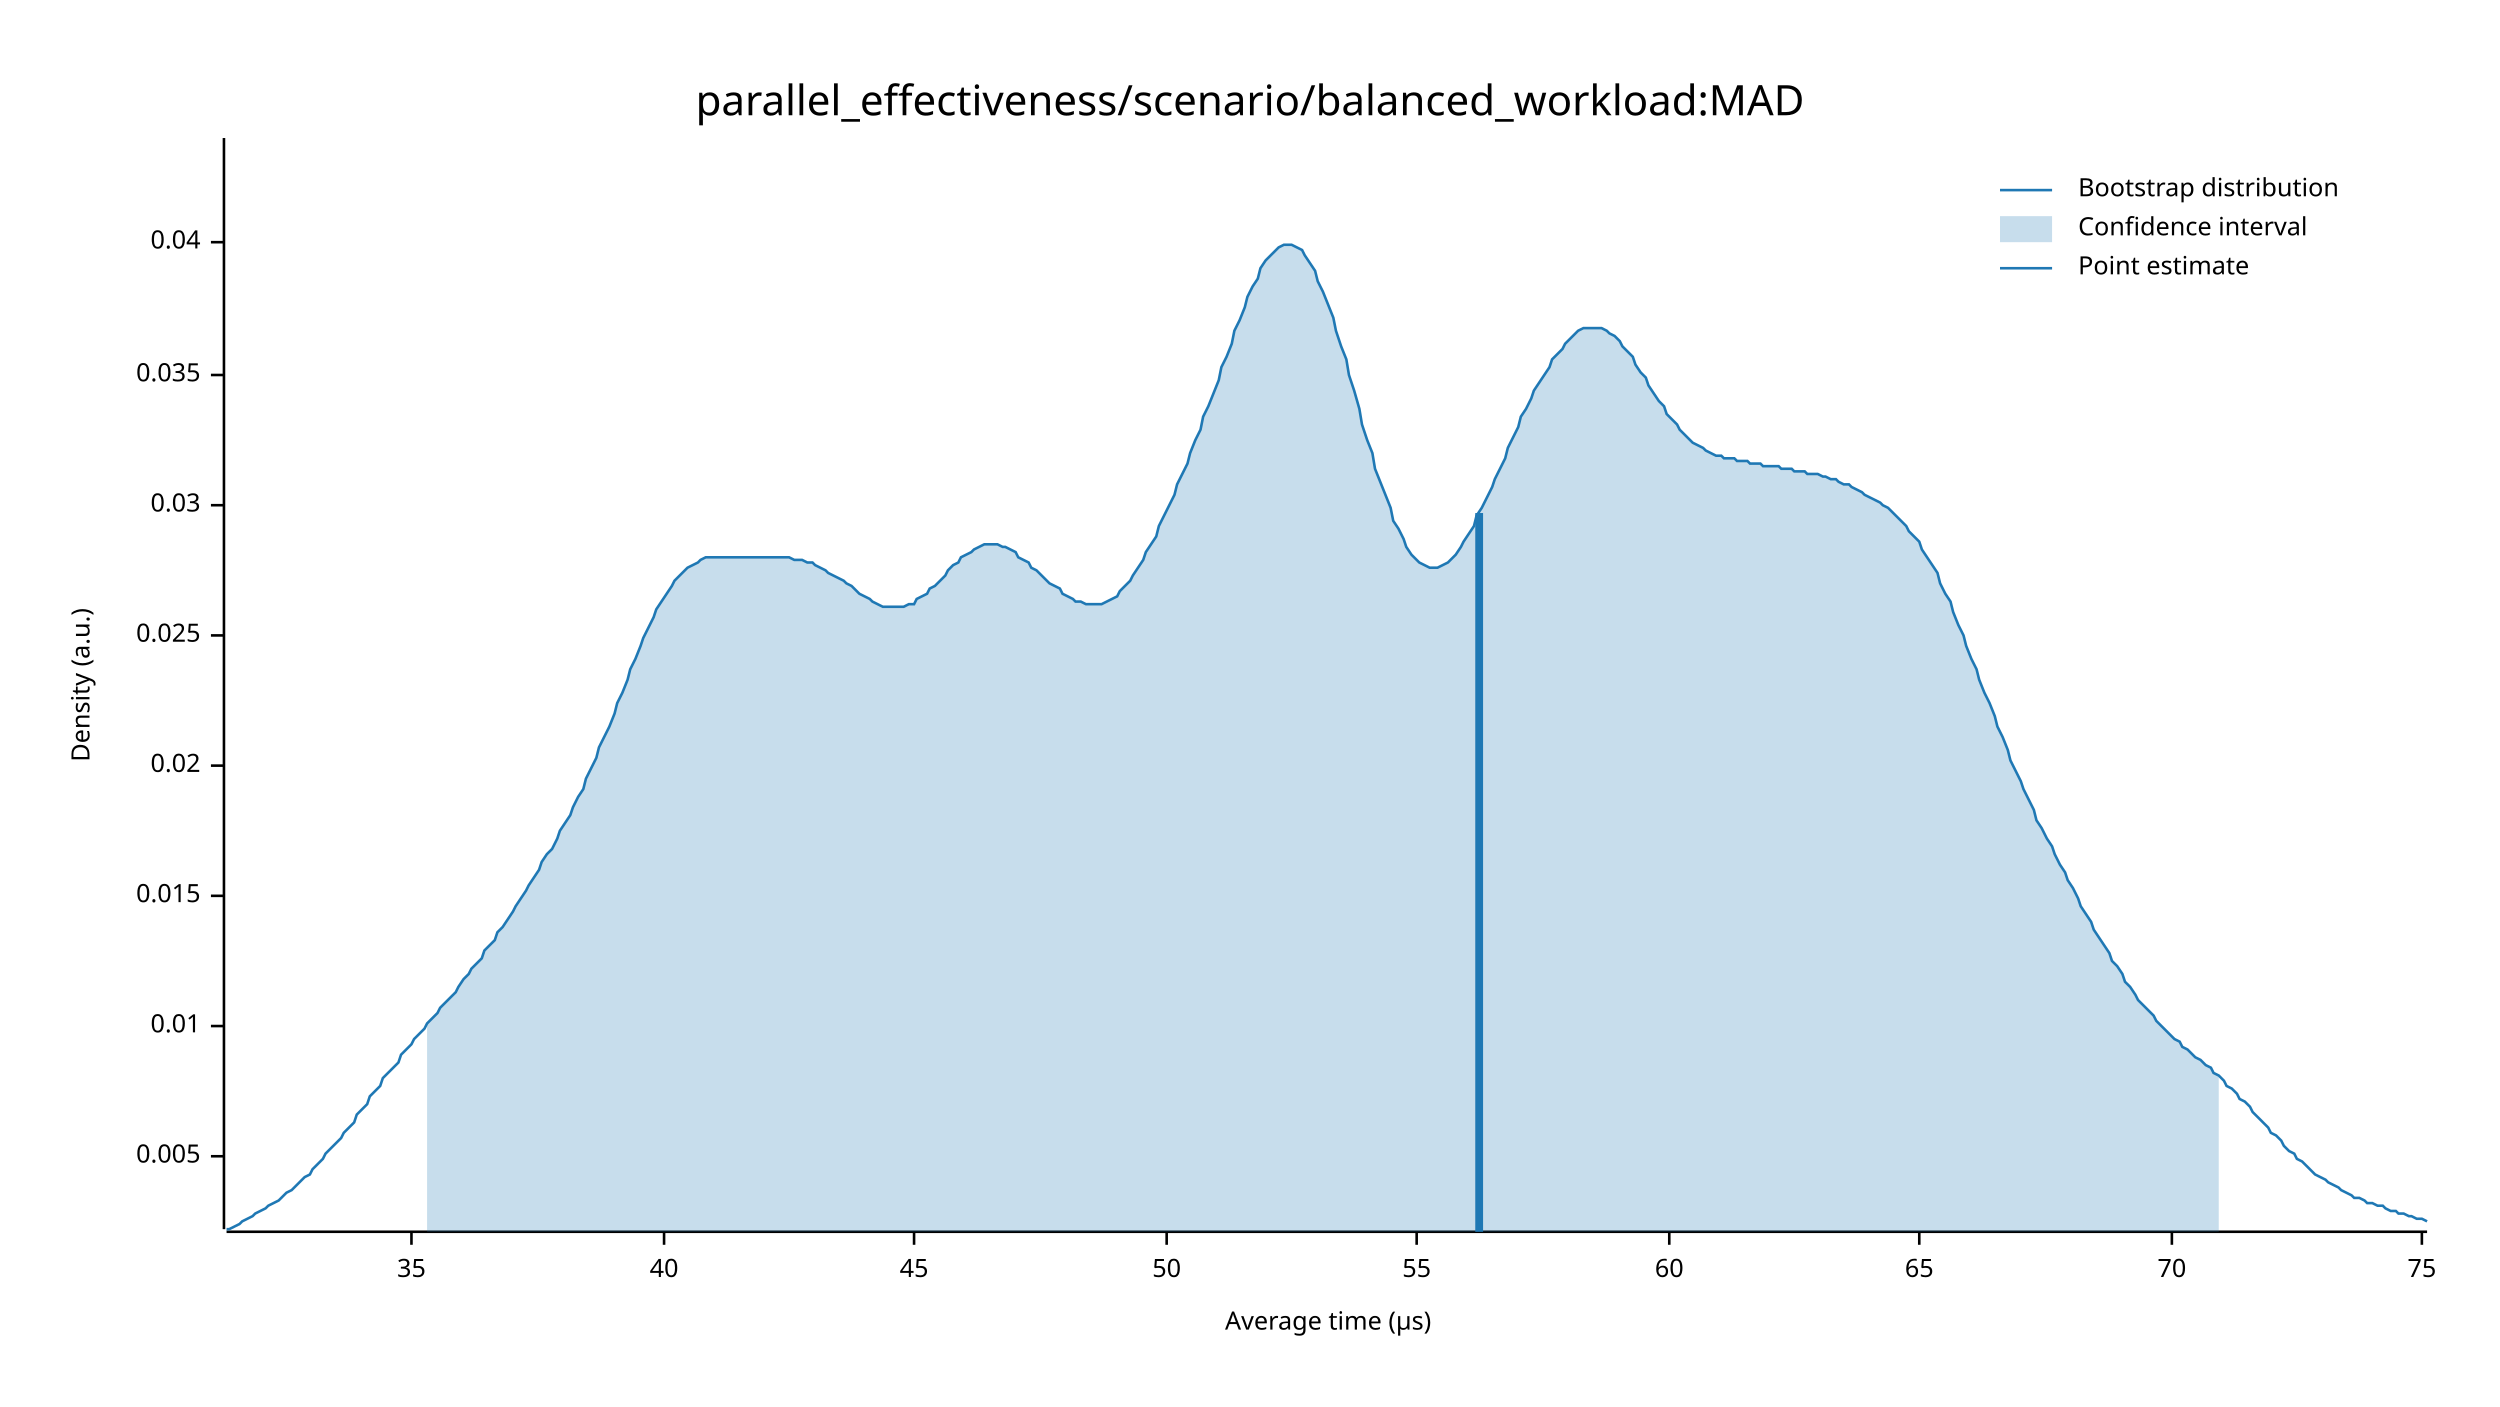
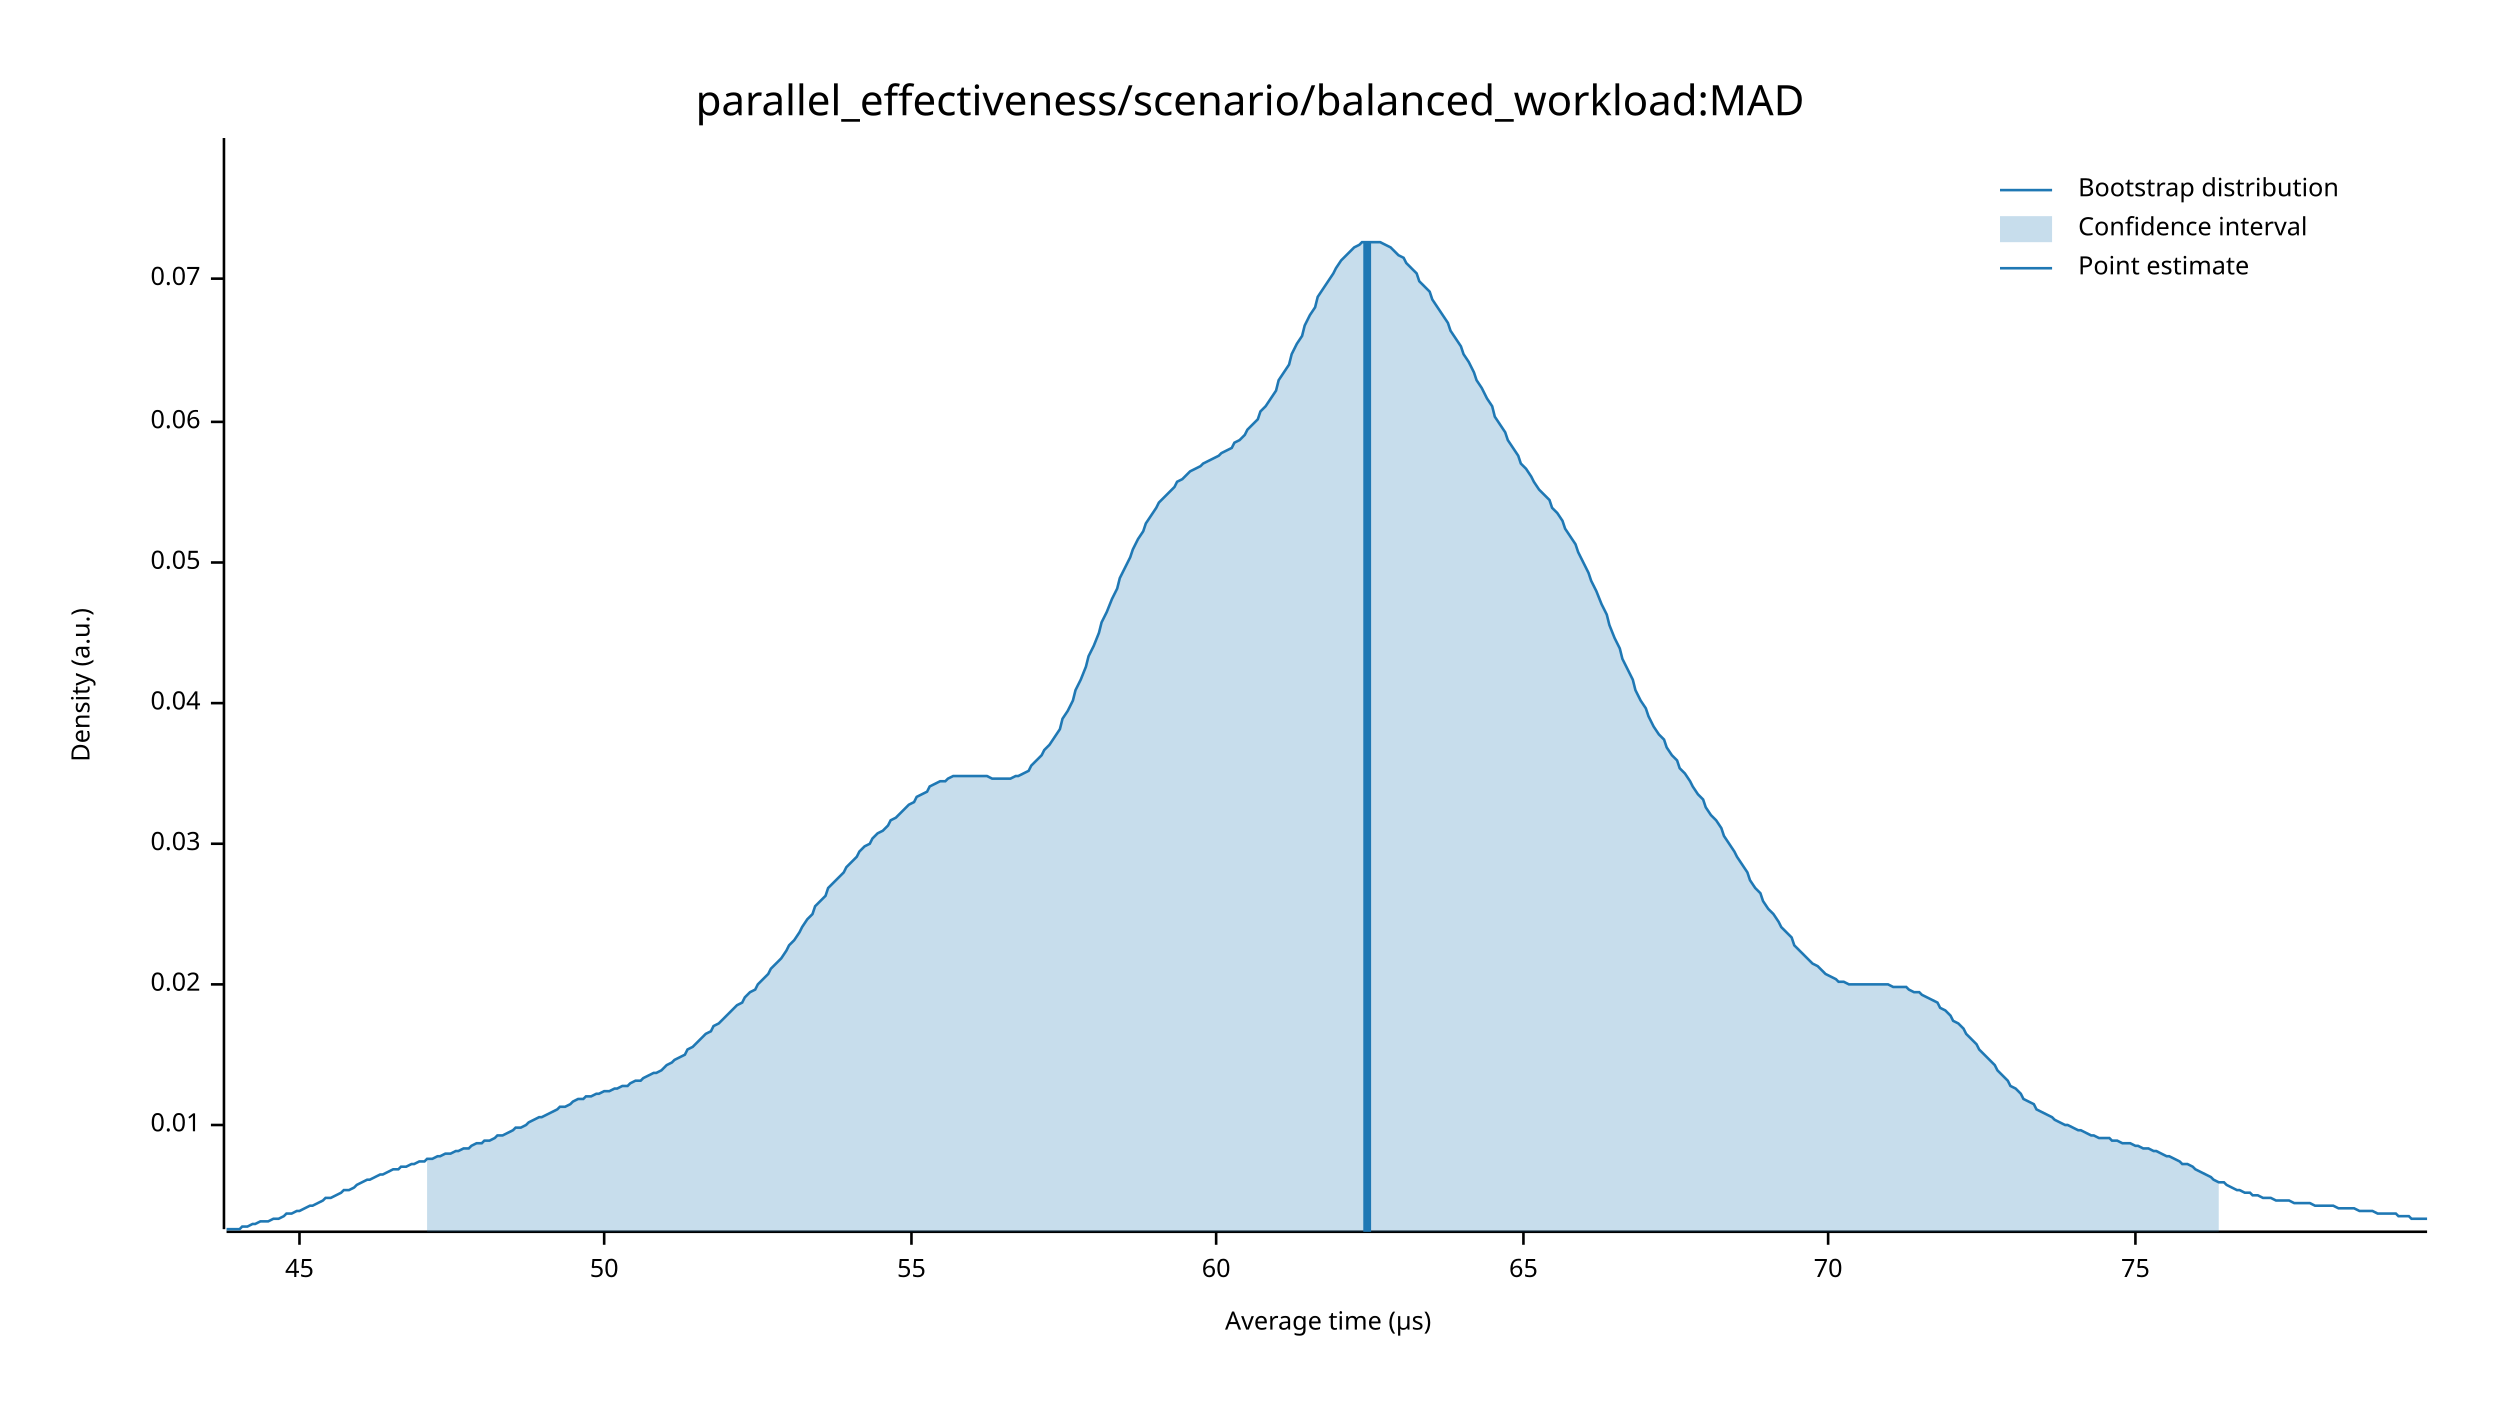
<svg xmlns="http://www.w3.org/2000/svg" width="960" height="540" viewBox="0 0 960 540">
  <text x="480" y="32" dy="0.76em" text-anchor="middle" font-family="sans-serif" font-size="16.129" opacity="1" fill="#000000">
parallel_effectiveness/scenario/balanced_workload:MAD
</text>
  <text x="27" y="263" dy="0.76em" text-anchor="middle" font-family="sans-serif" font-size="9.677" opacity="1" fill="#000000" transform="rotate(270, 27, 263)">
Density (a.u.)
</text>
  <text x="510" y="513" dy="-0.5ex" text-anchor="middle" font-family="sans-serif" font-size="9.677" opacity="1" fill="#000000">
Average time (µs)
</text>
  <polyline fill="none" opacity="1" stroke="#000000" stroke-width="1" points="86,53 86,472 " />
-   <text x="77" y="444" dy="0.5ex" text-anchor="end" font-family="sans-serif" font-size="9.677" opacity="1" fill="#000000">
- 0.005
- </text>
-   <polyline fill="none" opacity="1" stroke="#000000" stroke-width="1" points="81,444 86,444 " />
-   <text x="77" y="394" dy="0.5ex" text-anchor="end" font-family="sans-serif" font-size="9.677" opacity="1" fill="#000000">
+   <text x="77" y="432" dy="0.5ex" text-anchor="end" font-family="sans-serif" font-size="9.677" opacity="1" fill="#000000">
0.01
</text>
-   <polyline fill="none" opacity="1" stroke="#000000" stroke-width="1" points="81,394 86,394 " />
-   <text x="77" y="344" dy="0.5ex" text-anchor="end" font-family="sans-serif" font-size="9.677" opacity="1" fill="#000000">
- 0.015
- </text>
-   <polyline fill="none" opacity="1" stroke="#000000" stroke-width="1" points="81,344 86,344 " />
-   <text x="77" y="294" dy="0.5ex" text-anchor="end" font-family="sans-serif" font-size="9.677" opacity="1" fill="#000000">
+   <polyline fill="none" opacity="1" stroke="#000000" stroke-width="1" points="81,432 86,432 " />
+   <text x="77" y="378" dy="0.5ex" text-anchor="end" font-family="sans-serif" font-size="9.677" opacity="1" fill="#000000">
0.02
</text>
-   <polyline fill="none" opacity="1" stroke="#000000" stroke-width="1" points="81,294 86,294 " />
-   <text x="77" y="244" dy="0.5ex" text-anchor="end" font-family="sans-serif" font-size="9.677" opacity="1" fill="#000000">
- 0.025
- </text>
-   <polyline fill="none" opacity="1" stroke="#000000" stroke-width="1" points="81,244 86,244 " />
-   <text x="77" y="194" dy="0.5ex" text-anchor="end" font-family="sans-serif" font-size="9.677" opacity="1" fill="#000000">
+   <polyline fill="none" opacity="1" stroke="#000000" stroke-width="1" points="81,378 86,378 " />
+   <text x="77" y="324" dy="0.5ex" text-anchor="end" font-family="sans-serif" font-size="9.677" opacity="1" fill="#000000">
0.03
</text>
-   <polyline fill="none" opacity="1" stroke="#000000" stroke-width="1" points="81,194 86,194 " />
-   <text x="77" y="144" dy="0.5ex" text-anchor="end" font-family="sans-serif" font-size="9.677" opacity="1" fill="#000000">
- 0.035
- </text>
-   <polyline fill="none" opacity="1" stroke="#000000" stroke-width="1" points="81,144 86,144 " />
-   <text x="77" y="93" dy="0.5ex" text-anchor="end" font-family="sans-serif" font-size="9.677" opacity="1" fill="#000000">
+   <polyline fill="none" opacity="1" stroke="#000000" stroke-width="1" points="81,324 86,324 " />
+   <text x="77" y="270" dy="0.5ex" text-anchor="end" font-family="sans-serif" font-size="9.677" opacity="1" fill="#000000">
0.04
</text>
-   <polyline fill="none" opacity="1" stroke="#000000" stroke-width="1" points="81,93 86,93 " />
+   <polyline fill="none" opacity="1" stroke="#000000" stroke-width="1" points="81,270 86,270 " />
+   <text x="77" y="216" dy="0.5ex" text-anchor="end" font-family="sans-serif" font-size="9.677" opacity="1" fill="#000000">
+ 0.05
+ </text>
+   <polyline fill="none" opacity="1" stroke="#000000" stroke-width="1" points="81,216 86,216 " />
+   <text x="77" y="162" dy="0.5ex" text-anchor="end" font-family="sans-serif" font-size="9.677" opacity="1" fill="#000000">
+ 0.06
+ </text>
+   <polyline fill="none" opacity="1" stroke="#000000" stroke-width="1" points="81,162 86,162 " />
+   <text x="77" y="107" dy="0.5ex" text-anchor="end" font-family="sans-serif" font-size="9.677" opacity="1" fill="#000000">
+ 0.07
+ </text>
+   <polyline fill="none" opacity="1" stroke="#000000" stroke-width="1" points="81,107 86,107 " />
  <polyline fill="none" opacity="1" stroke="#000000" stroke-width="1" points="87,473 932,473 " />
-   <text x="158" y="483" dy="0.76em" text-anchor="middle" font-family="sans-serif" font-size="9.677" opacity="1" fill="#000000">
- 35
- </text>
-   <polyline fill="none" opacity="1" stroke="#000000" stroke-width="1" points="158,473 158,478 " />
-   <text x="255" y="483" dy="0.76em" text-anchor="middle" font-family="sans-serif" font-size="9.677" opacity="1" fill="#000000">
- 40
- </text>
-   <polyline fill="none" opacity="1" stroke="#000000" stroke-width="1" points="255,473 255,478 " />
-   <text x="351" y="483" dy="0.76em" text-anchor="middle" font-family="sans-serif" font-size="9.677" opacity="1" fill="#000000">
+   <text x="115" y="483" dy="0.76em" text-anchor="middle" font-family="sans-serif" font-size="9.677" opacity="1" fill="#000000">
45
</text>
-   <polyline fill="none" opacity="1" stroke="#000000" stroke-width="1" points="351,473 351,478 " />
-   <text x="448" y="483" dy="0.76em" text-anchor="middle" font-family="sans-serif" font-size="9.677" opacity="1" fill="#000000">
+   <polyline fill="none" opacity="1" stroke="#000000" stroke-width="1" points="115,473 115,478 " />
+   <text x="232" y="483" dy="0.76em" text-anchor="middle" font-family="sans-serif" font-size="9.677" opacity="1" fill="#000000">
50
</text>
-   <polyline fill="none" opacity="1" stroke="#000000" stroke-width="1" points="448,473 448,478 " />
-   <text x="544" y="483" dy="0.76em" text-anchor="middle" font-family="sans-serif" font-size="9.677" opacity="1" fill="#000000">
+   <polyline fill="none" opacity="1" stroke="#000000" stroke-width="1" points="232,473 232,478 " />
+   <text x="350" y="483" dy="0.76em" text-anchor="middle" font-family="sans-serif" font-size="9.677" opacity="1" fill="#000000">
55
</text>
-   <polyline fill="none" opacity="1" stroke="#000000" stroke-width="1" points="544,473 544,478 " />
-   <text x="641" y="483" dy="0.76em" text-anchor="middle" font-family="sans-serif" font-size="9.677" opacity="1" fill="#000000">
+   <polyline fill="none" opacity="1" stroke="#000000" stroke-width="1" points="350,473 350,478 " />
+   <text x="467" y="483" dy="0.76em" text-anchor="middle" font-family="sans-serif" font-size="9.677" opacity="1" fill="#000000">
60
</text>
-   <polyline fill="none" opacity="1" stroke="#000000" stroke-width="1" points="641,473 641,478 " />
-   <text x="737" y="483" dy="0.76em" text-anchor="middle" font-family="sans-serif" font-size="9.677" opacity="1" fill="#000000">
+   <polyline fill="none" opacity="1" stroke="#000000" stroke-width="1" points="467,473 467,478 " />
+   <text x="585" y="483" dy="0.76em" text-anchor="middle" font-family="sans-serif" font-size="9.677" opacity="1" fill="#000000">
65
</text>
-   <polyline fill="none" opacity="1" stroke="#000000" stroke-width="1" points="737,473 737,478 " />
-   <text x="834" y="483" dy="0.76em" text-anchor="middle" font-family="sans-serif" font-size="9.677" opacity="1" fill="#000000">
+   <polyline fill="none" opacity="1" stroke="#000000" stroke-width="1" points="585,473 585,478 " />
+   <text x="702" y="483" dy="0.76em" text-anchor="middle" font-family="sans-serif" font-size="9.677" opacity="1" fill="#000000">
70
</text>
-   <polyline fill="none" opacity="1" stroke="#000000" stroke-width="1" points="834,473 834,478 " />
-   <text x="930" y="483" dy="0.76em" text-anchor="middle" font-family="sans-serif" font-size="9.677" opacity="1" fill="#000000">
+   <polyline fill="none" opacity="1" stroke="#000000" stroke-width="1" points="702,473 702,478 " />
+   <text x="820" y="483" dy="0.76em" text-anchor="middle" font-family="sans-serif" font-size="9.677" opacity="1" fill="#000000">
75
</text>
-   <polyline fill="none" opacity="1" stroke="#000000" stroke-width="1" points="930,473 930,478 " />
-   <polyline fill="none" opacity="1" stroke="#1F78B4" stroke-width="1" points="87,472 88,472 90,471 92,470 93,469 95,468 97,467 98,466 100,465 102,464 103,463 105,462 107,461 109,459 110,458 112,457 114,455 115,454 117,452 119,451 120,449 122,447 124,445 125,443 127,441 129,439 131,437 132,435 134,433 136,431 137,428 139,426 141,424 142,421 144,419 146,417 147,414 149,412 151,410 153,408 154,405 156,403 158,401 159,399 161,397 163,395 164,393 166,391 168,389 169,387 171,385 173,383 175,381 176,379 178,376 180,374 181,372 183,370 185,368 186,365 188,363 190,361 191,358 193,356 195,353 197,350 198,348 200,345 202,342 203,340 205,337 207,334 208,331 210,328 212,326 214,322 215,319 217,316 219,313 220,310 222,306 224,303 225,299 227,295 229,291 230,287 232,283 234,279 236,274 237,270 239,266 241,261 242,257 244,253 246,248 247,245 249,241 251,237 252,234 254,231 256,228 258,225 259,223 261,221 263,219 264,218 266,217 268,216 269,215 271,214 273,214 274,214 276,214 278,214 280,214 281,214 283,214 285,214 286,214 288,214 290,214 291,214 293,214 295,214 296,214 298,214 300,214 302,214 303,214 305,215 307,215 308,215 310,216 312,216 313,217 315,218 317,219 318,220 320,221 322,222 324,223 325,224 327,225 329,227 330,228 332,229 334,230 335,231 337,232 339,233 341,233 342,233 344,233 346,233 347,233 349,232 351,232 352,230 354,229 356,228 357,226 359,225 361,223 363,221 364,219 366,217 368,216 369,214 371,213 373,212 374,211 376,210 378,209 379,209 381,209 383,209 385,210 386,210 388,211 390,212 391,214 393,215 395,216 396,218 398,219 400,221 401,222 403,224 405,225 407,226 408,228 410,229 412,230 413,231 415,231 417,232 418,232 420,232 422,232 423,232 425,231 427,230 429,229 430,227 432,225 434,223 435,221 437,218 439,215 440,212 442,209 444,206 445,202 447,198 449,194 451,190 452,186 454,182 456,178 457,174 459,169 461,165 462,160 464,156 466,151 468,146 469,141 471,137 473,132 474,127 476,123 478,118 479,114 481,110 483,107 484,103 486,100 488,98 490,96 491,95 493,94 495,94 496,94 498,95 500,96 501,98 503,101 505,104 506,108 508,112 510,117 512,122 513,127 515,133 517,138 518,144 520,150 522,157 523,163 525,169 527,174 528,180 530,185 532,190 534,195 535,200 537,203 539,207 540,210 542,213 544,215 545,216 547,217 549,218 550,218 552,218 554,217 556,216 557,215 559,213 561,210 562,208 564,205 566,202 567,198 569,195 571,191 573,187 574,184 576,180 578,176 579,172 581,168 583,164 584,160 586,157 588,153 589,150 591,147 593,144 595,141 596,138 598,136 600,134 601,132 603,130 605,128 606,127 608,126 610,126 611,126 613,126 615,126 617,127 618,128 620,129 622,131 623,133 625,135 627,137 628,140 630,143 632,145 633,148 635,151 637,154 639,156 640,159 642,161 644,163 645,165 647,167 649,169 650,170 652,171 654,172 655,173 657,174 659,175 661,175 662,176 664,176 666,176 667,177 669,177 671,177 672,178 674,178 676,178 677,179 679,179 681,179 683,179 684,180 686,180 688,180 689,181 691,181 693,181 694,182 696,182 698,182 700,183 701,183 703,184 705,184 706,185 708,186 710,186 711,187 713,188 715,189 716,190 718,191 720,192 722,193 723,194 725,195 727,197 728,198 730,200 732,202 733,204 735,206 737,208 738,211 740,214 742,217 744,220 745,224 747,228 749,231 750,235 752,240 754,244 755,248 757,253 759,257 760,261 762,266 764,270 766,275 767,279 769,283 771,288 772,292 774,296 776,300 777,303 779,307 781,311 782,315 784,318 786,322 788,325 789,328 791,332 793,335 794,338 796,341 798,345 799,348 801,351 803,354 804,357 806,360 808,363 810,366 811,369 813,371 815,374 816,377 818,379 820,382 821,384 823,386 825,388 827,390 828,392 830,394 832,396 833,397 835,399 837,400 838,402 840,403 842,405 843,406 845,407 847,409 849,410 850,412 852,413 854,415 855,417 857,418 859,420 860,422 862,423 864,425 865,427 867,429 869,431 871,433 872,435 874,436 876,438 877,440 879,442 881,443 882,445 884,446 886,448 887,449 889,451 891,452 893,453 894,454 896,455 898,456 899,457 901,458 903,459 904,460 906,460 908,461 909,462 911,462 913,463 915,463 916,464 918,465 920,465 921,466 923,466 925,467 926,467 928,468 930,468 932,469 " />
-   <polygon opacity="0.25" fill="#1F78B4" points="164,393 166,391 168,389 169,387 171,385 173,383 175,381 176,379 178,376 180,374 181,372 183,370 185,368 186,365 188,363 190,361 191,358 193,356 195,353 197,350 198,348 200,345 202,342 203,340 205,337 207,334 208,331 210,328 212,326 214,322 215,319 217,316 219,313 220,310 222,306 224,303 225,299 227,295 229,291 230,287 232,283 234,279 236,274 237,270 239,266 241,261 242,257 244,253 246,248 247,245 249,241 251,237 252,234 254,231 256,228 258,225 259,223 261,221 263,219 264,218 266,217 268,216 269,215 271,214 273,214 274,214 276,214 278,214 280,214 281,214 283,214 285,214 286,214 288,214 290,214 291,214 293,214 295,214 296,214 298,214 300,214 302,214 303,214 305,215 307,215 308,215 310,216 312,216 313,217 315,218 317,219 318,220 320,221 322,222 324,223 325,224 327,225 329,227 330,228 332,229 334,230 335,231 337,232 339,233 341,233 342,233 344,233 346,233 347,233 349,232 351,232 352,230 354,229 356,228 357,226 359,225 361,223 363,221 364,219 366,217 368,216 369,214 371,213 373,212 374,211 376,210 378,209 379,209 381,209 383,209 385,210 386,210 388,211 390,212 391,214 393,215 395,216 396,218 398,219 400,221 401,222 403,224 405,225 407,226 408,228 410,229 412,230 413,231 415,231 417,232 418,232 420,232 422,232 423,232 425,231 427,230 429,229 430,227 432,225 434,223 435,221 437,218 439,215 440,212 442,209 444,206 445,202 447,198 449,194 451,190 452,186 454,182 456,178 457,174 459,169 461,165 462,160 464,156 466,151 468,146 469,141 471,137 473,132 474,127 476,123 478,118 479,114 481,110 483,107 484,103 486,100 488,98 490,96 491,95 493,94 495,94 496,94 498,95 500,96 501,98 503,101 505,104 506,108 508,112 510,117 512,122 513,127 515,133 517,138 518,144 520,150 522,157 523,163 525,169 527,174 528,180 530,185 532,190 534,195 535,200 537,203 539,207 540,210 542,213 544,215 545,216 547,217 549,218 550,218 552,218 554,217 556,216 557,215 559,213 561,210 562,208 564,205 566,202 567,198 569,195 571,191 573,187 574,184 576,180 578,176 579,172 581,168 583,164 584,160 586,157 588,153 589,150 591,147 593,144 595,141 596,138 598,136 600,134 601,132 603,130 605,128 606,127 608,126 610,126 611,126 613,126 615,126 617,127 618,128 620,129 622,131 623,133 625,135 627,137 628,140 630,143 632,145 633,148 635,151 637,154 639,156 640,159 642,161 644,163 645,165 647,167 649,169 650,170 652,171 654,172 655,173 657,174 659,175 661,175 662,176 664,176 666,176 667,177 669,177 671,177 672,178 674,178 676,178 677,179 679,179 681,179 683,179 684,180 686,180 688,180 689,181 691,181 693,181 694,182 696,182 698,182 700,183 701,183 703,184 705,184 706,185 708,186 710,186 711,187 713,188 715,189 716,190 718,191 720,192 722,193 723,194 725,195 727,197 728,198 730,200 732,202 733,204 735,206 737,208 738,211 740,214 742,217 744,220 745,224 747,228 749,231 750,235 752,240 754,244 755,248 757,253 759,257 760,261 762,266 764,270 766,275 767,279 769,283 771,288 772,292 774,296 776,300 777,303 779,307 781,311 782,315 784,318 786,322 788,325 789,328 791,332 793,335 794,338 796,341 798,345 799,348 801,351 803,354 804,357 806,360 808,363 810,366 811,369 813,371 815,374 816,377 818,379 820,382 821,384 823,386 825,388 827,390 828,392 830,394 832,396 833,397 835,399 837,400 838,402 840,403 842,405 843,406 845,407 847,409 849,410 850,412 852,413 852,473 164,473 " />
-   <polyline fill="none" opacity="1" stroke="#1F78B4" stroke-width="3" points="568,473 568,197 " />
+   <polyline fill="none" opacity="1" stroke="#000000" stroke-width="1" points="820,473 820,478 " />
+   <polyline fill="none" opacity="1" stroke="#1F78B4" stroke-width="1" points="87,472 88,472 90,472 92,472 93,471 95,471 97,470 98,470 100,469 102,469 103,469 105,468 107,468 109,467 110,466 112,466 114,465 115,465 117,464 119,463 120,463 122,462 124,461 125,460 127,460 129,459 131,458 132,457 134,457 136,456 137,455 139,454 141,453 142,453 144,452 146,451 147,451 149,450 151,449 153,449 154,448 156,448 158,447 159,447 161,446 163,446 164,445 166,445 168,444 169,444 171,443 173,443 175,442 176,442 178,441 180,441 181,440 183,439 185,439 186,438 188,438 190,437 191,436 193,436 195,435 197,434 198,433 200,433 202,432 203,431 205,430 207,429 208,429 210,428 212,427 214,426 215,425 217,425 219,424 220,423 222,422 224,422 225,421 227,421 229,420 230,420 232,419 234,419 236,418 237,418 239,417 241,417 242,416 244,415 246,415 247,414 249,413 251,412 252,412 254,411 256,409 258,408 259,407 261,406 263,405 264,403 266,402 268,400 269,399 271,397 273,396 274,394 276,393 278,391 280,389 281,388 283,386 285,385 286,383 288,381 290,380 291,378 293,376 295,374 296,372 298,370 300,368 302,365 303,363 305,361 307,358 308,356 310,353 312,351 313,348 315,346 317,344 318,341 320,339 322,337 324,335 325,333 327,331 329,329 330,327 332,325 334,324 335,322 337,320 339,319 341,317 342,315 344,314 346,312 347,311 349,309 351,308 352,306 354,305 356,304 357,302 359,301 361,300 363,300 364,299 366,298 368,298 369,298 371,298 373,298 374,298 376,298 378,298 379,298 381,299 383,299 385,299 386,299 388,299 390,298 391,298 393,297 395,296 396,294 398,292 400,290 401,288 403,286 405,283 407,280 408,276 410,273 412,269 413,265 415,261 417,256 418,252 420,248 422,243 423,239 425,235 427,230 429,226 430,222 432,218 434,214 435,211 437,207 439,204 440,201 442,198 444,195 445,193 447,191 449,189 451,187 452,185 454,184 456,182 457,181 459,180 461,179 462,178 464,177 466,176 468,175 469,174 471,173 473,172 474,170 476,169 478,167 479,165 481,163 483,161 484,158 486,156 488,153 490,150 491,146 493,143 495,140 496,136 498,132 500,129 501,125 503,121 505,118 506,114 508,111 510,108 512,105 513,103 515,100 517,98 518,97 520,95 522,94 523,93 525,93 527,93 528,93 530,93 532,94 534,95 535,96 537,98 539,99 540,101 542,103 544,105 545,108 547,110 549,112 550,115 552,118 554,121 556,124 557,127 559,130 561,133 562,136 564,139 566,143 567,146 569,149 571,153 573,156 574,160 576,163 578,166 579,169 581,172 583,175 584,178 586,180 588,183 589,185 591,188 593,190 595,192 596,195 598,197 600,200 601,203 603,206 605,209 606,212 608,216 610,220 611,223 613,227 615,232 617,236 618,240 620,245 622,249 623,253 625,257 627,261 628,265 630,269 632,272 633,275 635,279 637,282 639,284 640,287 642,290 644,292 645,295 647,297 649,300 650,302 652,305 654,307 655,310 657,313 659,315 661,318 662,321 664,324 666,327 667,329 669,332 671,335 672,338 674,341 676,343 677,346 679,349 681,351 683,354 684,356 686,358 688,360 689,363 691,365 693,367 694,368 696,370 698,371 700,373 701,374 703,375 705,376 706,377 708,377 710,378 711,378 713,378 715,378 716,378 718,378 720,378 722,378 723,378 725,378 727,379 728,379 730,379 732,379 733,380 735,381 737,381 738,382 740,383 742,384 744,385 745,387 747,388 749,390 750,392 752,393 754,395 755,397 757,399 759,401 760,403 762,405 764,407 766,409 767,411 769,413 771,415 772,417 774,418 776,420 777,422 779,423 781,424 782,426 784,427 786,428 788,429 789,430 791,431 793,432 794,432 796,433 798,434 799,434 801,435 803,436 804,436 806,437 808,437 810,437 811,438 813,438 815,439 816,439 818,439 820,440 821,440 823,441 825,441 827,442 828,442 830,443 832,444 833,444 835,445 837,446 838,447 840,447 842,448 843,449 845,450 847,451 849,452 850,453 852,454 854,454 855,455 857,456 859,457 860,457 862,458 864,458 865,459 867,459 869,460 871,460 872,460 874,461 876,461 877,461 879,461 881,462 882,462 884,462 886,462 887,462 889,463 891,463 893,463 894,463 896,463 898,464 899,464 901,464 903,464 904,464 906,465 908,465 909,465 911,465 913,466 915,466 916,466 918,466 920,466 921,467 923,467 925,467 926,468 928,468 930,468 932,468 " />
+   <polygon opacity="0.25" fill="#1F78B4" points="164,445 166,445 168,444 169,444 171,443 173,443 175,442 176,442 178,441 180,441 181,440 183,439 185,439 186,438 188,438 190,437 191,436 193,436 195,435 197,434 198,433 200,433 202,432 203,431 205,430 207,429 208,429 210,428 212,427 214,426 215,425 217,425 219,424 220,423 222,422 224,422 225,421 227,421 229,420 230,420 232,419 234,419 236,418 237,418 239,417 241,417 242,416 244,415 246,415 247,414 249,413 251,412 252,412 254,411 256,409 258,408 259,407 261,406 263,405 264,403 266,402 268,400 269,399 271,397 273,396 274,394 276,393 278,391 280,389 281,388 283,386 285,385 286,383 288,381 290,380 291,378 293,376 295,374 296,372 298,370 300,368 302,365 303,363 305,361 307,358 308,356 310,353 312,351 313,348 315,346 317,344 318,341 320,339 322,337 324,335 325,333 327,331 329,329 330,327 332,325 334,324 335,322 337,320 339,319 341,317 342,315 344,314 346,312 347,311 349,309 351,308 352,306 354,305 356,304 357,302 359,301 361,300 363,300 364,299 366,298 368,298 369,298 371,298 373,298 374,298 376,298 378,298 379,298 381,299 383,299 385,299 386,299 388,299 390,298 391,298 393,297 395,296 396,294 398,292 400,290 401,288 403,286 405,283 407,280 408,276 410,273 412,269 413,265 415,261 417,256 418,252 420,248 422,243 423,239 425,235 427,230 429,226 430,222 432,218 434,214 435,211 437,207 439,204 440,201 442,198 444,195 445,193 447,191 449,189 451,187 452,185 454,184 456,182 457,181 459,180 461,179 462,178 464,177 466,176 468,175 469,174 471,173 473,172 474,170 476,169 478,167 479,165 481,163 483,161 484,158 486,156 488,153 490,150 491,146 493,143 495,140 496,136 498,132 500,129 501,125 503,121 505,118 506,114 508,111 510,108 512,105 513,103 515,100 517,98 518,97 520,95 522,94 523,93 525,93 527,93 528,93 530,93 532,94 534,95 535,96 537,98 539,99 540,101 542,103 544,105 545,108 547,110 549,112 550,115 552,118 554,121 556,124 557,127 559,130 561,133 562,136 564,139 566,143 567,146 569,149 571,153 573,156 574,160 576,163 578,166 579,169 581,172 583,175 584,178 586,180 588,183 589,185 591,188 593,190 595,192 596,195 598,197 600,200 601,203 603,206 605,209 606,212 608,216 610,220 611,223 613,227 615,232 617,236 618,240 620,245 622,249 623,253 625,257 627,261 628,265 630,269 632,272 633,275 635,279 637,282 639,284 640,287 642,290 644,292 645,295 647,297 649,300 650,302 652,305 654,307 655,310 657,313 659,315 661,318 662,321 664,324 666,327 667,329 669,332 671,335 672,338 674,341 676,343 677,346 679,349 681,351 683,354 684,356 686,358 688,360 689,363 691,365 693,367 694,368 696,370 698,371 700,373 701,374 703,375 705,376 706,377 708,377 710,378 711,378 713,378 715,378 716,378 718,378 720,378 722,378 723,378 725,378 727,379 728,379 730,379 732,379 733,380 735,381 737,381 738,382 740,383 742,384 744,385 745,387 747,388 749,390 750,392 752,393 754,395 755,397 757,399 759,401 760,403 762,405 764,407 766,409 767,411 769,413 771,415 772,417 774,418 776,420 777,422 779,423 781,424 782,426 784,427 786,428 788,429 789,430 791,431 793,432 794,432 796,433 798,434 799,434 801,435 803,436 804,436 806,437 808,437 810,437 811,438 813,438 815,439 816,439 818,439 820,440 821,440 823,441 825,441 827,442 828,442 830,443 832,444 833,444 835,445 837,446 838,447 840,447 842,448 843,449 845,450 847,451 849,452 850,453 852,454 852,473 164,473 " />
+   <polyline fill="none" opacity="1" stroke="#1F78B4" stroke-width="3" points="525,473 525,93 " />
  <text x="798" y="68" dy="0.76em" text-anchor="start" font-family="sans-serif" font-size="9.677" opacity="1" fill="#000000">
Bootstrap distribution
</text>
  <text x="798" y="83" dy="0.76em" text-anchor="start" font-family="sans-serif" font-size="9.677" opacity="1" fill="#000000">
Confidence interval
</text>
  <text x="798" y="98" dy="0.76em" text-anchor="start" font-family="sans-serif" font-size="9.677" opacity="1" fill="#000000">
Point estimate
</text>
  <polyline fill="none" opacity="1" stroke="#1F78B4" stroke-width="1" points="768,73 788,73 " />
  <rect x="768" y="83" width="20" height="10" opacity="0.25" fill="#1F78B4" stroke="none" />
  <polyline fill="none" opacity="1" stroke="#1F78B4" stroke-width="1" points="768,103 788,103 " />
</svg>
